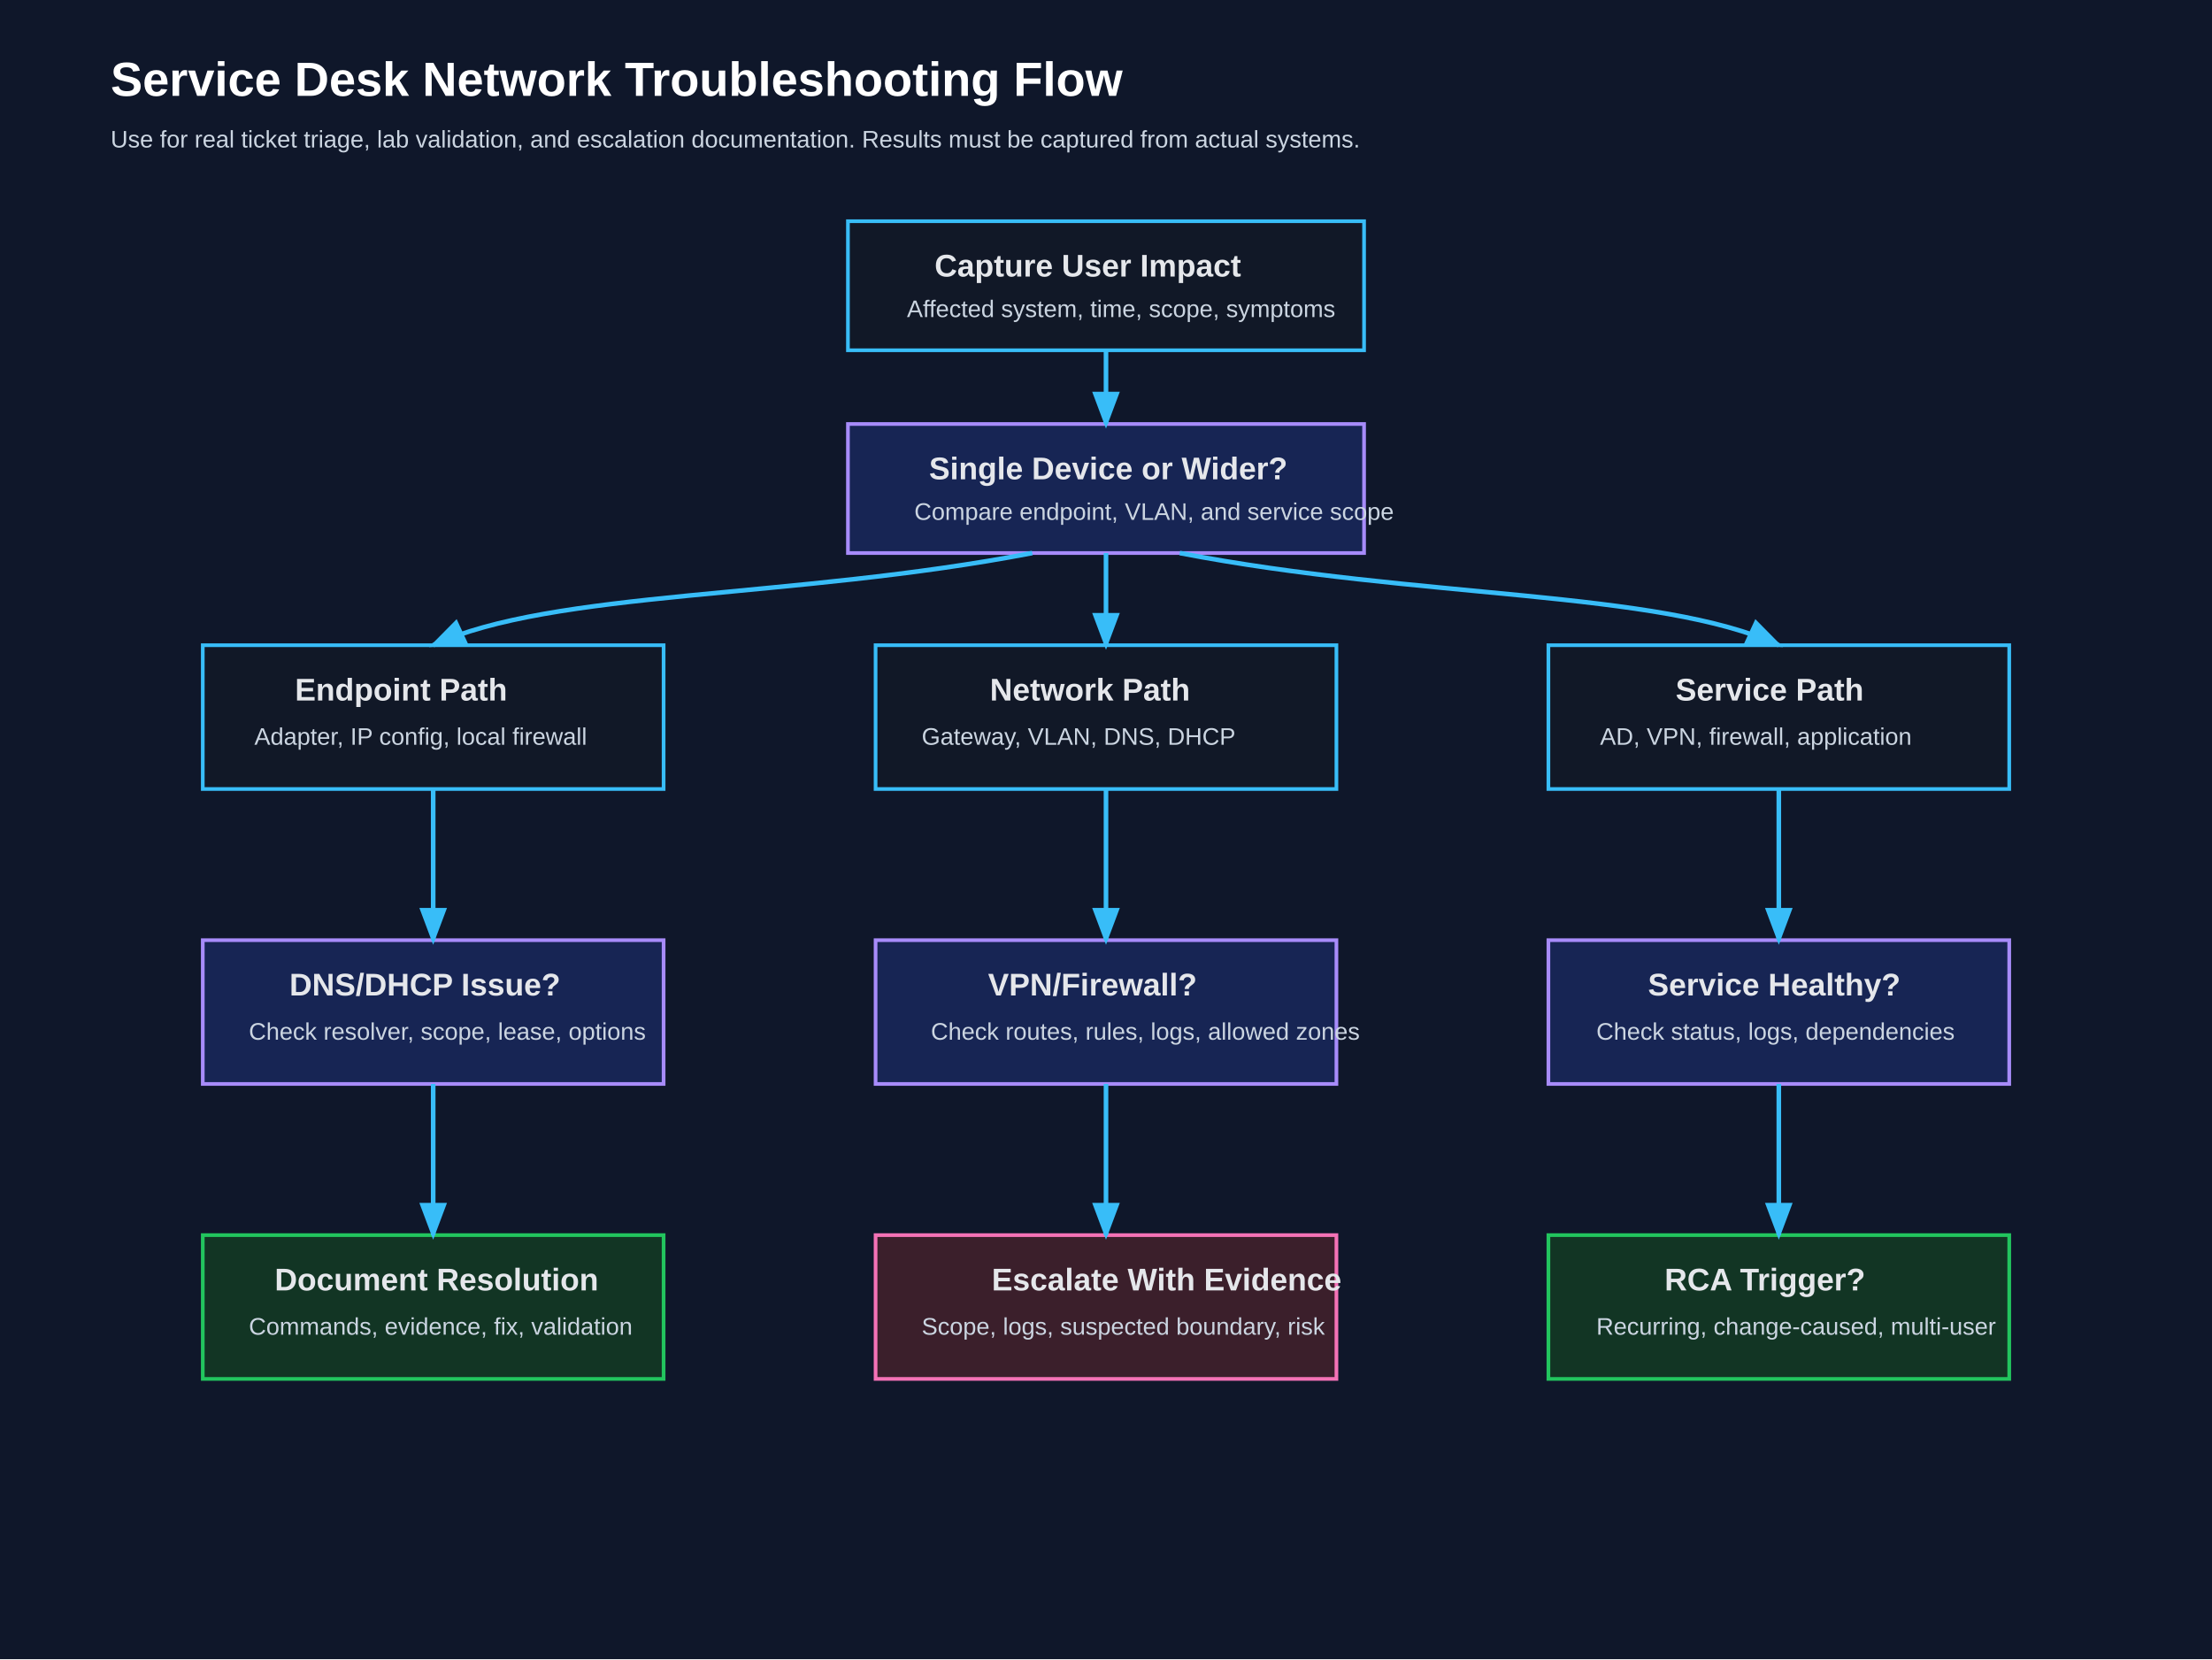
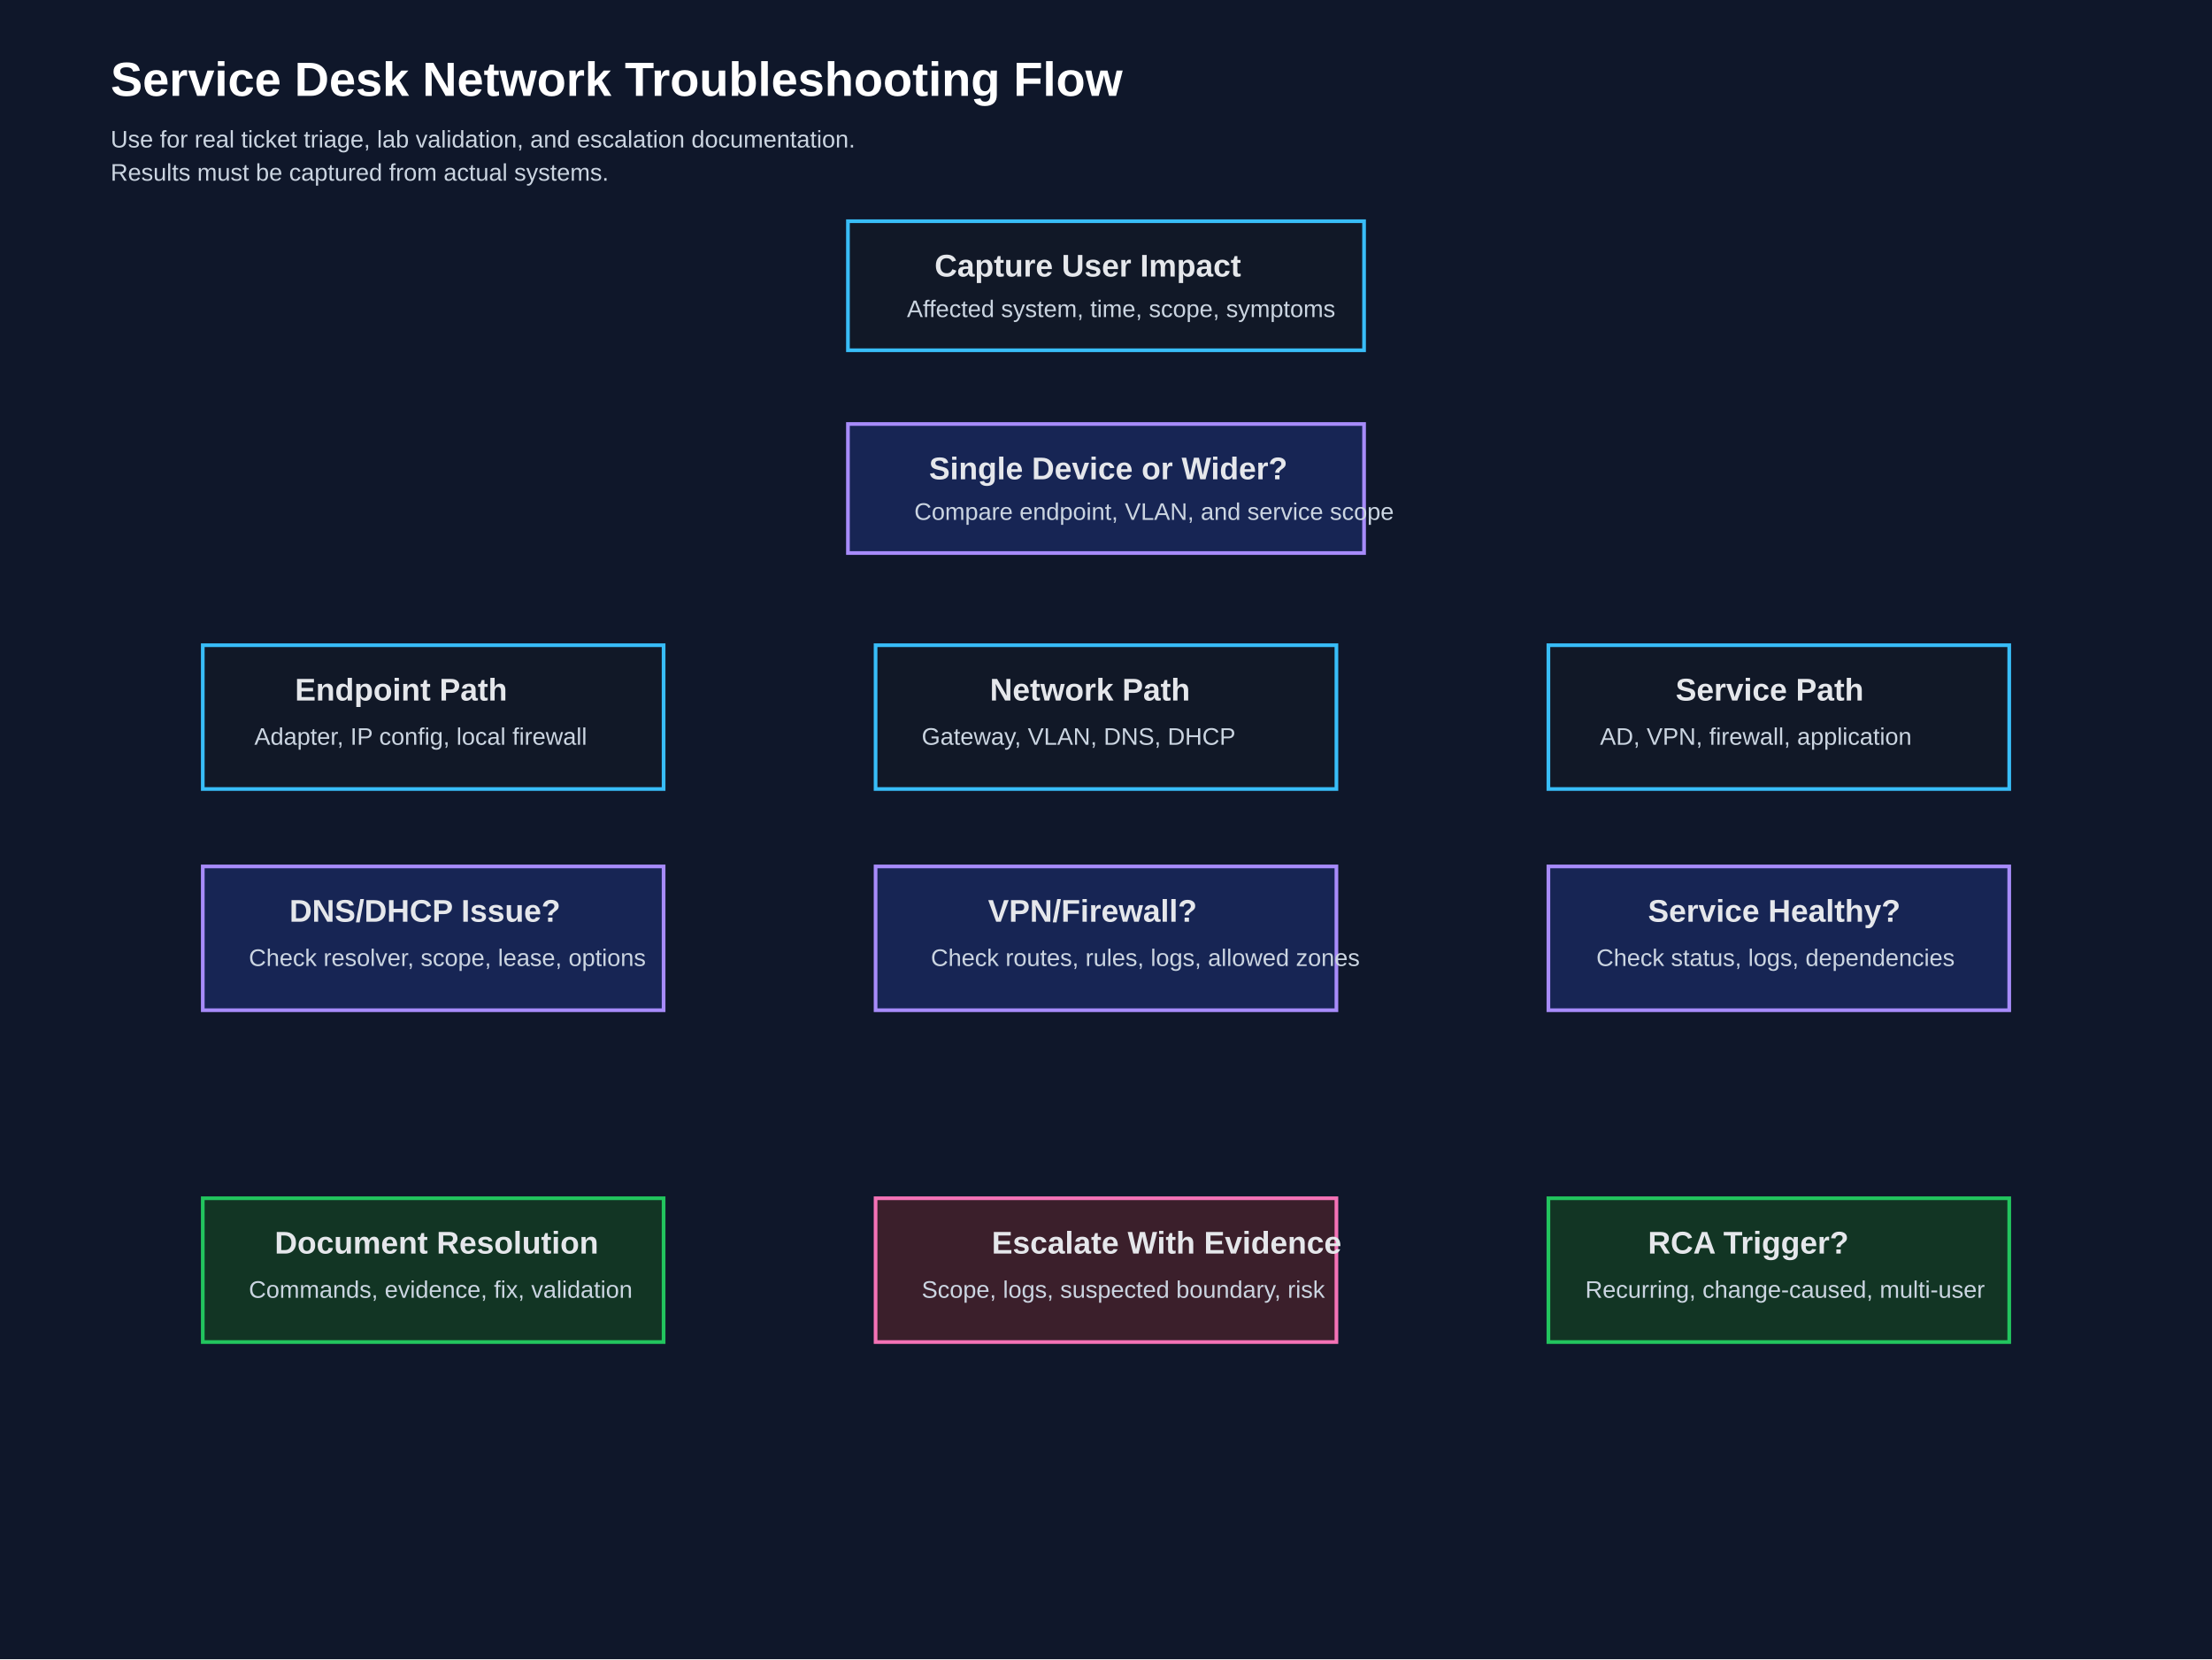
<svg xmlns="http://www.w3.org/2000/svg" width="1200" height="900" aria-labelledby="title desc" viewBox="0 0 1200 900">
  <defs>
    <marker id="arrow" markerHeight="10" markerWidth="10" orient="auto" refX="7" refY="3">
      <path fill="#38bdf8" d="M0 0v6l8-3z" />
    </marker>
-     <style>.decision,.done,.node{stroke-width:2;rx:12}.node{fill:#111827;stroke:#38bdf8}.decision{fill:#172554;stroke:#a78bfa}.done{fill:#123524;stroke:#22c55e}.small,.text{font-family:Arial,sans-serif}.text{fill:#e5e7eb;font-size:17px;font-weight:700}.small{fill:#cbd5e1;font-size:13px}.line{stroke:#38bdf8;stroke-width:2.5;fill:none;marker-end:url(#arrow)}</style>
+     <style>
+       .decision,.done,.node{stroke-width:2;rx:12}
+       .node{fill:#111827;stroke:#38bdf8}
+       .decision{fill:#172554;stroke:#a78bfa}
+       .done{fill:#123524;stroke:#22c55e}
+       .small,.text{font-family:Arial,sans-serif}
+       .text{fill:#e5e7eb;font-size:17px;font-weight:700}
+       .small{fill:#cbd5e1;font-size:13px}
+       .line{stroke:#38bdf8;stroke-width:2.5;fill:none;marker-end:url(#arrow)}
+     </style>
  </defs>
  <path d="M0 0h1200v900H0z" style="fill:#0f172a" />
  <text x="60" y="52" style="fill:#fff;font-family:Arial,sans-serif;font-size:26px;font-weight:700">Service Desk Network Troubleshooting Flow</text>
-   <text x="60" y="80" class="small">Use for real ticket triage, lab validation, and escalation documentation. Results must be captured from actual systems.</text>
+   <text x="60" y="80" class="small">
+     <tspan x="60" y="80">Use for real ticket triage, lab validation, and escalation documentation.</tspan>
+     <tspan x="60" dy="18">Results must be captured from actual systems.</tspan>
+   </text>
  <path d="M460 120h280v70H460z" class="node" />
  <text x="507" y="150" class="text">Capture User Impact</text>
  <text x="492" y="172" class="small">Affected system, time, scope, symptoms</text>
  <path d="M460 230h280v70H460z" class="decision" />
  <text x="504" y="260" class="text">Single Device or Wider?</text>
  <text x="496" y="282" class="small">Compare endpoint, VLAN, and service scope</text>
  <path d="M110 350h250v78H110z" class="node" />
  <text x="160" y="380" class="text">Endpoint Path</text>
  <text x="138" y="404" class="small">Adapter, IP config, local firewall</text>
  <path d="M475 350h250v78H475z" class="node" />
  <text x="537" y="380" class="text">Network Path</text>
  <text x="500" y="404" class="small">Gateway, VLAN, DNS, DHCP</text>
  <path d="M840 350h250v78H840z" class="node" />
  <text x="909" y="380" class="text">Service Path</text>
  <text x="868" y="404" class="small">AD, VPN, firewall, application</text>
-   <path d="M110 510h250v78H110z" class="decision" />
-   <text x="157" y="540" class="text">DNS/DHCP Issue?</text>
-   <text x="135" y="564" class="small">Check resolver, scope, lease, options</text>
-   <path d="M475 510h250v78H475z" class="decision" />
-   <text x="536" y="540" class="text">VPN/Firewall?</text>
-   <text x="505" y="564" class="small">Check routes, rules, logs, allowed zones</text>
-   <path d="M840 510h250v78H840z" class="decision" />
-   <text x="894" y="540" class="text">Service Healthy?</text>
-   <text x="866" y="564" class="small">Check status, logs, dependencies</text>
-   <path d="M110 670h250v78H110z" class="done" />
-   <text x="149" y="700" class="text">Document Resolution</text>
-   <text x="135" y="724" class="small">Commands, evidence, fix, validation</text>
-   <path d="M475 670h250v78H475z" style="fill:#3b1f2b;stroke:#f472b6;stroke-width:2;rx:12" />
-   <text x="538" y="700" class="text">Escalate With Evidence</text>
-   <text x="500" y="724" class="small">Scope, logs, suspected boundary, risk</text>
-   <path d="M840 670h250v78H840z" class="done" />
-   <text x="903" y="700" class="text">RCA Trigger?</text>
-   <text x="866" y="724" class="small">Recurring, change-caused, multi-user</text>
-   <path d="M600 190v40" class="line" />
-   <path d="M560 300c-130 25-260 20-325 50" class="line" />
-   <path d="M600 300v50" class="line" />
-   <path d="M640 300c130 25 260 20 325 50" class="line" />
-   <path d="M235 428v82" class="line" />
-   <path d="M600 428v82" class="line" />
-   <path d="M965 428v82" class="line" />
-   <path d="M235 588v82" class="line" />
-   <path d="M600 588v82" class="line" />
-   <path d="M965 588v82" class="line" />
+   <path d="M110 470h250v78H110z" class="decision" />
+   <text x="157" y="500" class="text">DNS/DHCP Issue?</text>
+   <text x="135" y="524" class="small">Check resolver, scope, lease, options</text>
+   <path d="M475 470h250v78H475z" class="decision" />
+   <text x="536" y="500" class="text">VPN/Firewall?</text>
+   <text x="505" y="524" class="small">Check routes, rules, logs, allowed zones</text>
+   <path d="M840 470h250v78H840z" class="decision" />
+   <text x="894" y="500" class="text">Service Healthy?</text>
+   <text x="866" y="524" class="small">Check status, logs, dependencies</text>
+   <path d="M110 650h250v78H110z" class="done" />
+   <text x="149" y="680" class="text">Document Resolution</text>
+   <text x="135" y="704" class="small">Commands, evidence, fix, validation</text>
+   <path d="M475 650h250v78H475z" style="fill:#3b1f2b;stroke:#f472b6;stroke-width:2;rx:12" />
+   <text x="538" y="680" class="text">Escalate With Evidence</text>
+   <text x="500" y="704" class="small">Scope, logs, suspected boundary, risk</text>
+   <path d="M840 650h250v78H840z" class="done" />
+   <text x="894" y="680" class="text">RCA Trigger?</text>
+   <text x="860" y="704" class="small">Recurring, change-caused, multi-user</text>
</svg>
